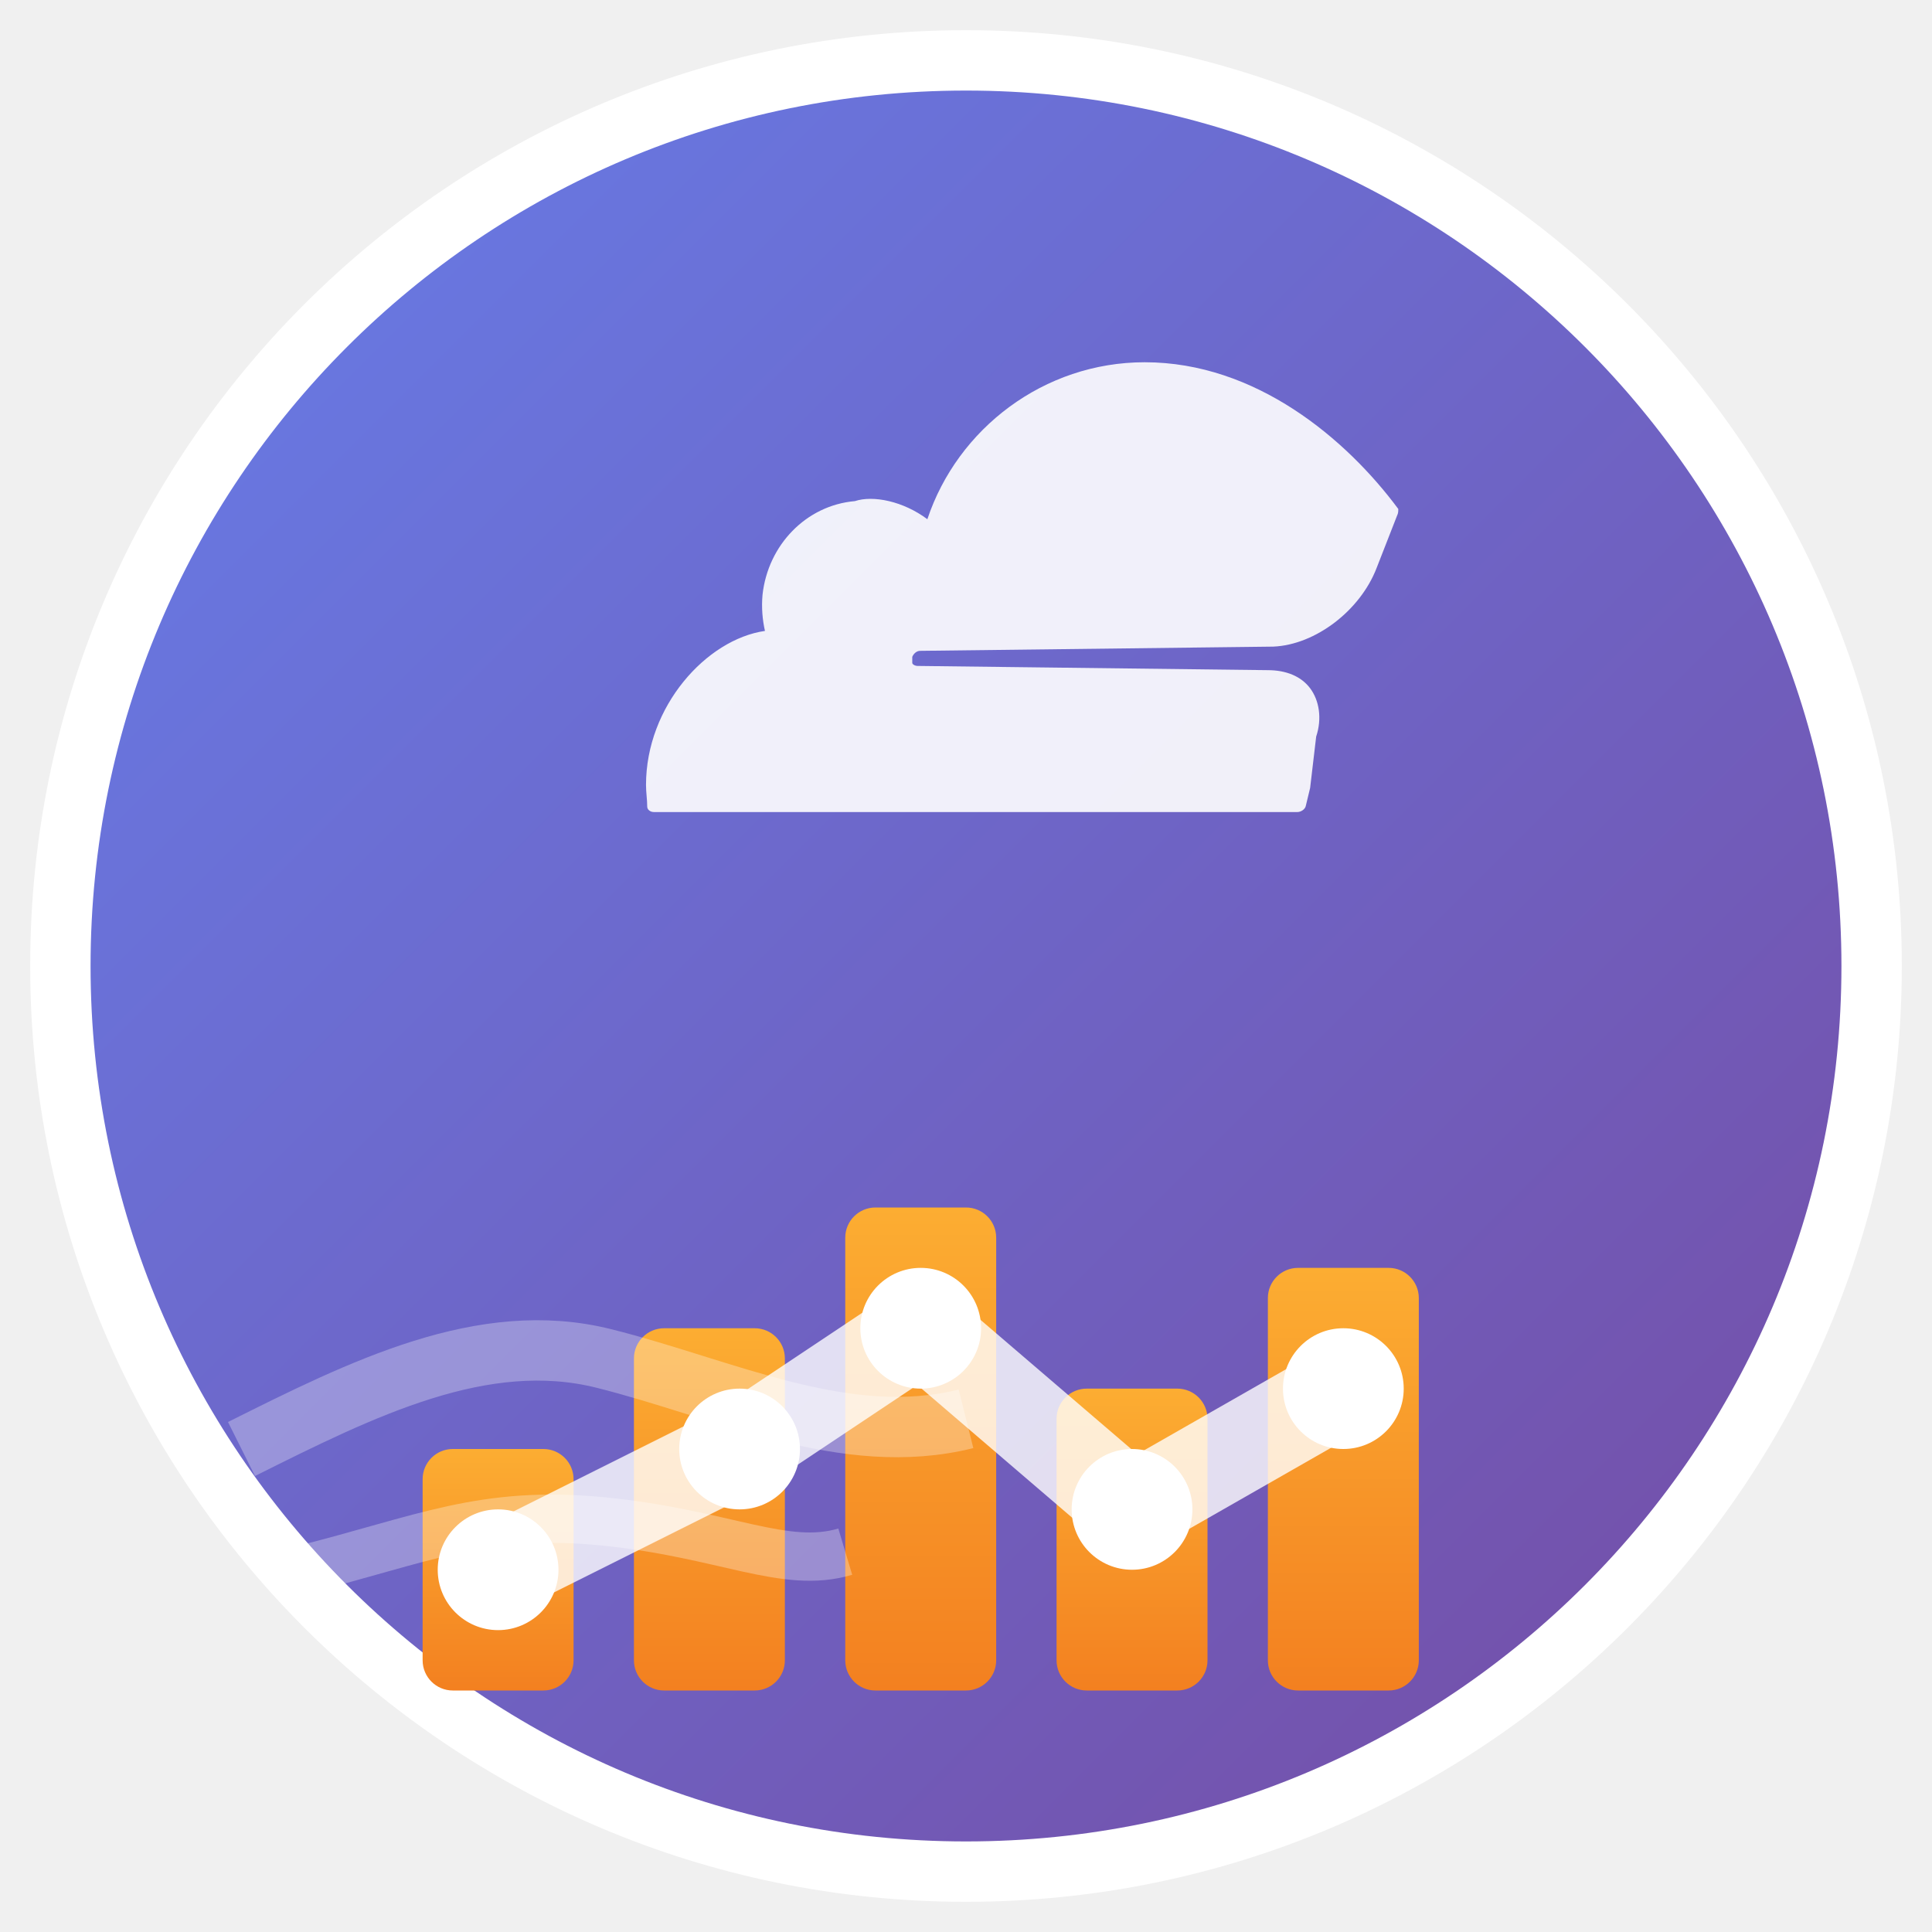
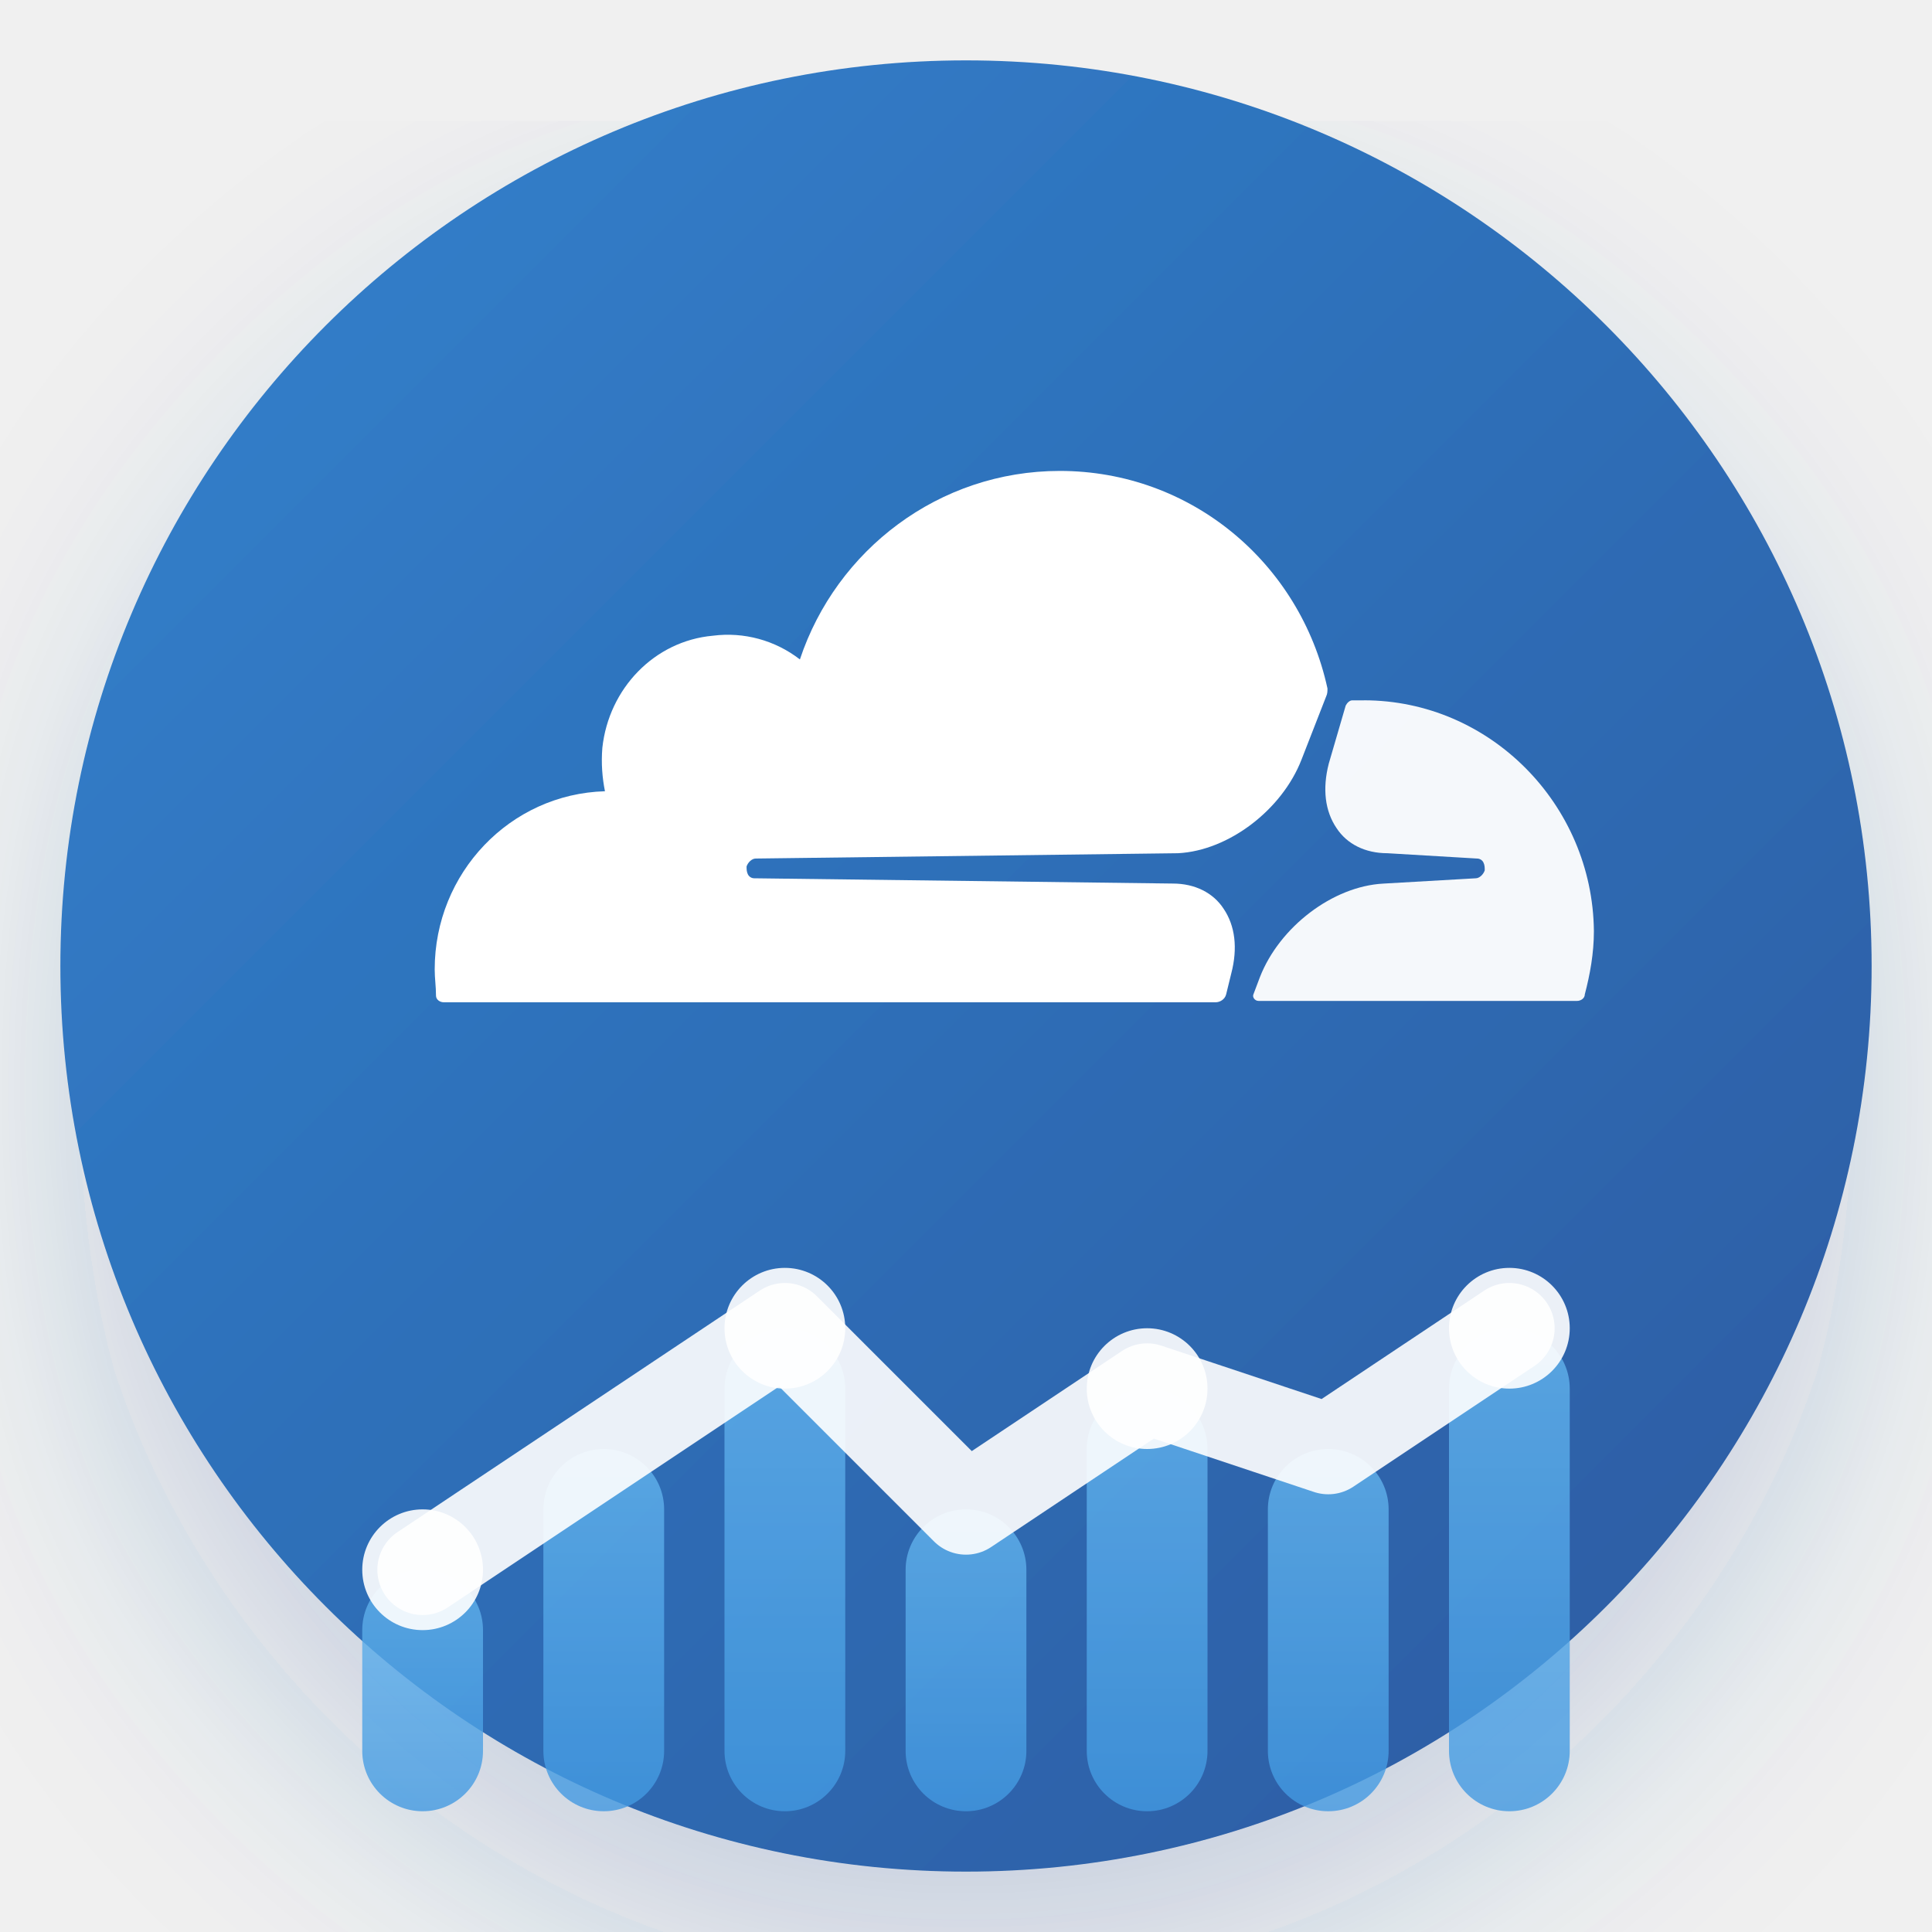
<svg xmlns="http://www.w3.org/2000/svg" width="32" height="32" viewBox="0 0 32 32">
  <defs>
-     <linearGradient id="cloudGradient" x1="0%" y1="0%" x2="100%" y2="100%">
-       <stop offset="0%" style="stop-color:#667eea;stop-opacity:1" />
-       <stop offset="100%" style="stop-color:#764ba2;stop-opacity:1" />
+     <linearGradient id="bgGradient" x1="0%" y1="0%" x2="100%" y2="100%">
+       <stop offset="0%" style="stop-color:#3182ce;stop-opacity:1" />
+       <stop offset="100%" style="stop-color:#2c5aa0;stop-opacity:1" />
    </linearGradient>
-     <linearGradient id="chartGradient" x1="0%" y1="100%" x2="0%" y2="0%">
-       <stop offset="0%" style="stop-color:#F38020;stop-opacity:1" />
-       <stop offset="100%" style="stop-color:#FCAD32;stop-opacity:1" />
+     <linearGradient id="dataGradient" x1="0%" y1="100%" x2="0%" y2="0%">
+       <stop offset="0%" style="stop-color:#4299e1;stop-opacity:1" />
+       <stop offset="100%" style="stop-color:#63b3ed;stop-opacity:1" />
    </linearGradient>
+     <filter id="shadow" x="-50%" y="-50%" width="200%" height="200%">
+       <feDropShadow dx="0" dy="2" stdDeviation="2" flood-color="#2c5aa0" flood-opacity="0.2" />
+     </filter>
  </defs>
-   <circle cx="16" cy="16" r="15" fill="url(#cloudGradient)" stroke="#fff" stroke-width="1" />
-   <path d="M21.8 12.2c.1-.3.05-.6-.1-.8-.15-.2-.4-.3-.7-.3l-5.8-.07c-.05 0-.09-.03-.09-.05 0-.03 0-.07 0-.1.02-.05.07-.1.13-.1l5.85-.07c.7-.03 1.44-.6 1.71-1.3l.34-.87c.02-.04.02-.07.02-.11C22.3 7.27 20.8 6 18.96 6c-1.67 0-3.1 1.1-3.6 2.6-.4-.3-.9-.4-1.2-.3-.81.07-1.44.73-1.53 1.55-.02.22 0 .42.04.6C11.7 10.59 10.7 11.7 10.7 13c0 .13.02.24.02.36 0 .05.05.09.11.09h10.66c.05 0 .13-.04.14-.11l.07-.29" fill="#fff" opacity="0.9" />
-   <g transform="translate(6, 18)">
-     <rect x="1" y="6" width="2.5" height="4" fill="url(#chartGradient)" rx="0.5" />
-     <rect x="4.5" y="4" width="2.5" height="6" fill="url(#chartGradient)" rx="0.5" />
-     <rect x="8" y="2" width="2.5" height="8" fill="url(#chartGradient)" rx="0.5" />
-     <rect x="11.5" y="5" width="2.5" height="5" fill="url(#chartGradient)" rx="0.5" />
-     <rect x="15" y="3" width="2.5" height="7" fill="url(#chartGradient)" rx="0.5" />
-     <polyline points="2.25,8 6.25,6 9.25,4 12.75,7 16.25,5" fill="none" stroke="#fff" stroke-width="1.5" stroke-linecap="round" opacity="0.8" />
-     <circle cx="2.25" cy="8" r="1" fill="#fff" />
-     <circle cx="6.25" cy="6" r="1" fill="#fff" />
-     <circle cx="9.25" cy="4" r="1" fill="#fff" />
-     <circle cx="12.75" cy="7" r="1" fill="#fff" />
-     <circle cx="16.25" cy="5" r="1" fill="#fff" />
+   <circle cx="16" cy="16" r="15" fill="url(#bgGradient)" filter="url(#shadow)" />
+   <g transform="translate(16, 11) scale(0.8)">
+     <path d="M5.493 6.4c.135-.52.08-.983-.161-1.338-.215-.328-.592-.519-1.05-.519l-8.663-.109a.148.148 0 01-.135-.082c-.027-.054-.027-.109-.027-.163.027-.082.108-.164.189-.164l8.744-.11c1.05-.054 2.153-.9 2.556-1.937l.511-1.31c.027-.055.027-.11.027-.164C6.92-2.09 4.66-4 1.942-4c-2.503 0-4.628 1.638-5.381 3.903a2.432 2.432 0 00-1.803-.491c-1.21.109-2.153 1.092-2.287 2.32-.027.328 0 .628.054.9C-9.44 2.688-11 4.326-11 6.319c0 .19.027.355.027.545 0 .082.08.137.161.137h15.983c.08 0 .188-.055.215-.164l.107-.437" fill="#ffffff" />
+     <path d="M8.238.75h-.242c-.054 0-.108.054-.135.109l-.35 1.2c-.134.52-.08.983.162 1.338.215.328.592.518 1.05.518l1.855.11c.054 0 .108.027.135.082.027.054.027.109.027.163-.027.082-.108.164-.188.164l-1.91.11c-1.05.054-2.153.9-2.557 1.937l-.134.355c-.027.055.026.137.107.137h6.592c.081 0 .162-.055.162-.137.107-.41.188-.846.188-1.31-.027-2.62-2.153-4.777-4.762-4.777" fill="#ffffff" opacity="0.95" />
  </g>
-   <g opacity="0.3">
-     <path d="M4 24c2-1 4-2 6-1.5s4 1.5 6 1" stroke="#fff" stroke-width="1" fill="none" />
-     <path d="M5 26c2-.5 3-1 5-.8s3 .8 4 .5" stroke="#fff" stroke-width="0.8" fill="none" />
+   <g transform="translate(6, 22)">
+     <rect x="0" y="4" width="2" height="4" fill="url(#dataGradient)" rx="1" opacity="0.8" />
+     <rect x="3" y="2" width="2" height="6" fill="url(#dataGradient)" rx="1" opacity="0.8" />
+     <rect x="6" y="0" width="2" height="8" fill="url(#dataGradient)" rx="1" opacity="0.8" />
+     <rect x="9" y="3" width="2" height="5" fill="url(#dataGradient)" rx="1" opacity="0.8" />
+     <rect x="12" y="1" width="2" height="7" fill="url(#dataGradient)" rx="1" opacity="0.8" />
+     <rect x="15" y="2" width="2" height="6" fill="url(#dataGradient)" rx="1" opacity="0.8" />
+     <rect x="18" y="0" width="2" height="8" fill="url(#dataGradient)" rx="1" opacity="0.8" />
+     <polyline points="1,4 4,2 7,0 10,3 13,1 16,2 19,0" fill="none" stroke="#ffffff" stroke-width="1.5" stroke-linecap="round" stroke-linejoin="round" opacity="0.9" />
+     <circle cx="1" cy="4" r="1" fill="#ffffff" opacity="0.9" />
+     <circle cx="7" cy="0" r="1" fill="#ffffff" opacity="0.9" />
+     <circle cx="13" cy="1" r="1" fill="#ffffff" opacity="0.9" />
+     <circle cx="19" cy="0" r="1" fill="#ffffff" opacity="0.9" />
  </g>
</svg>
